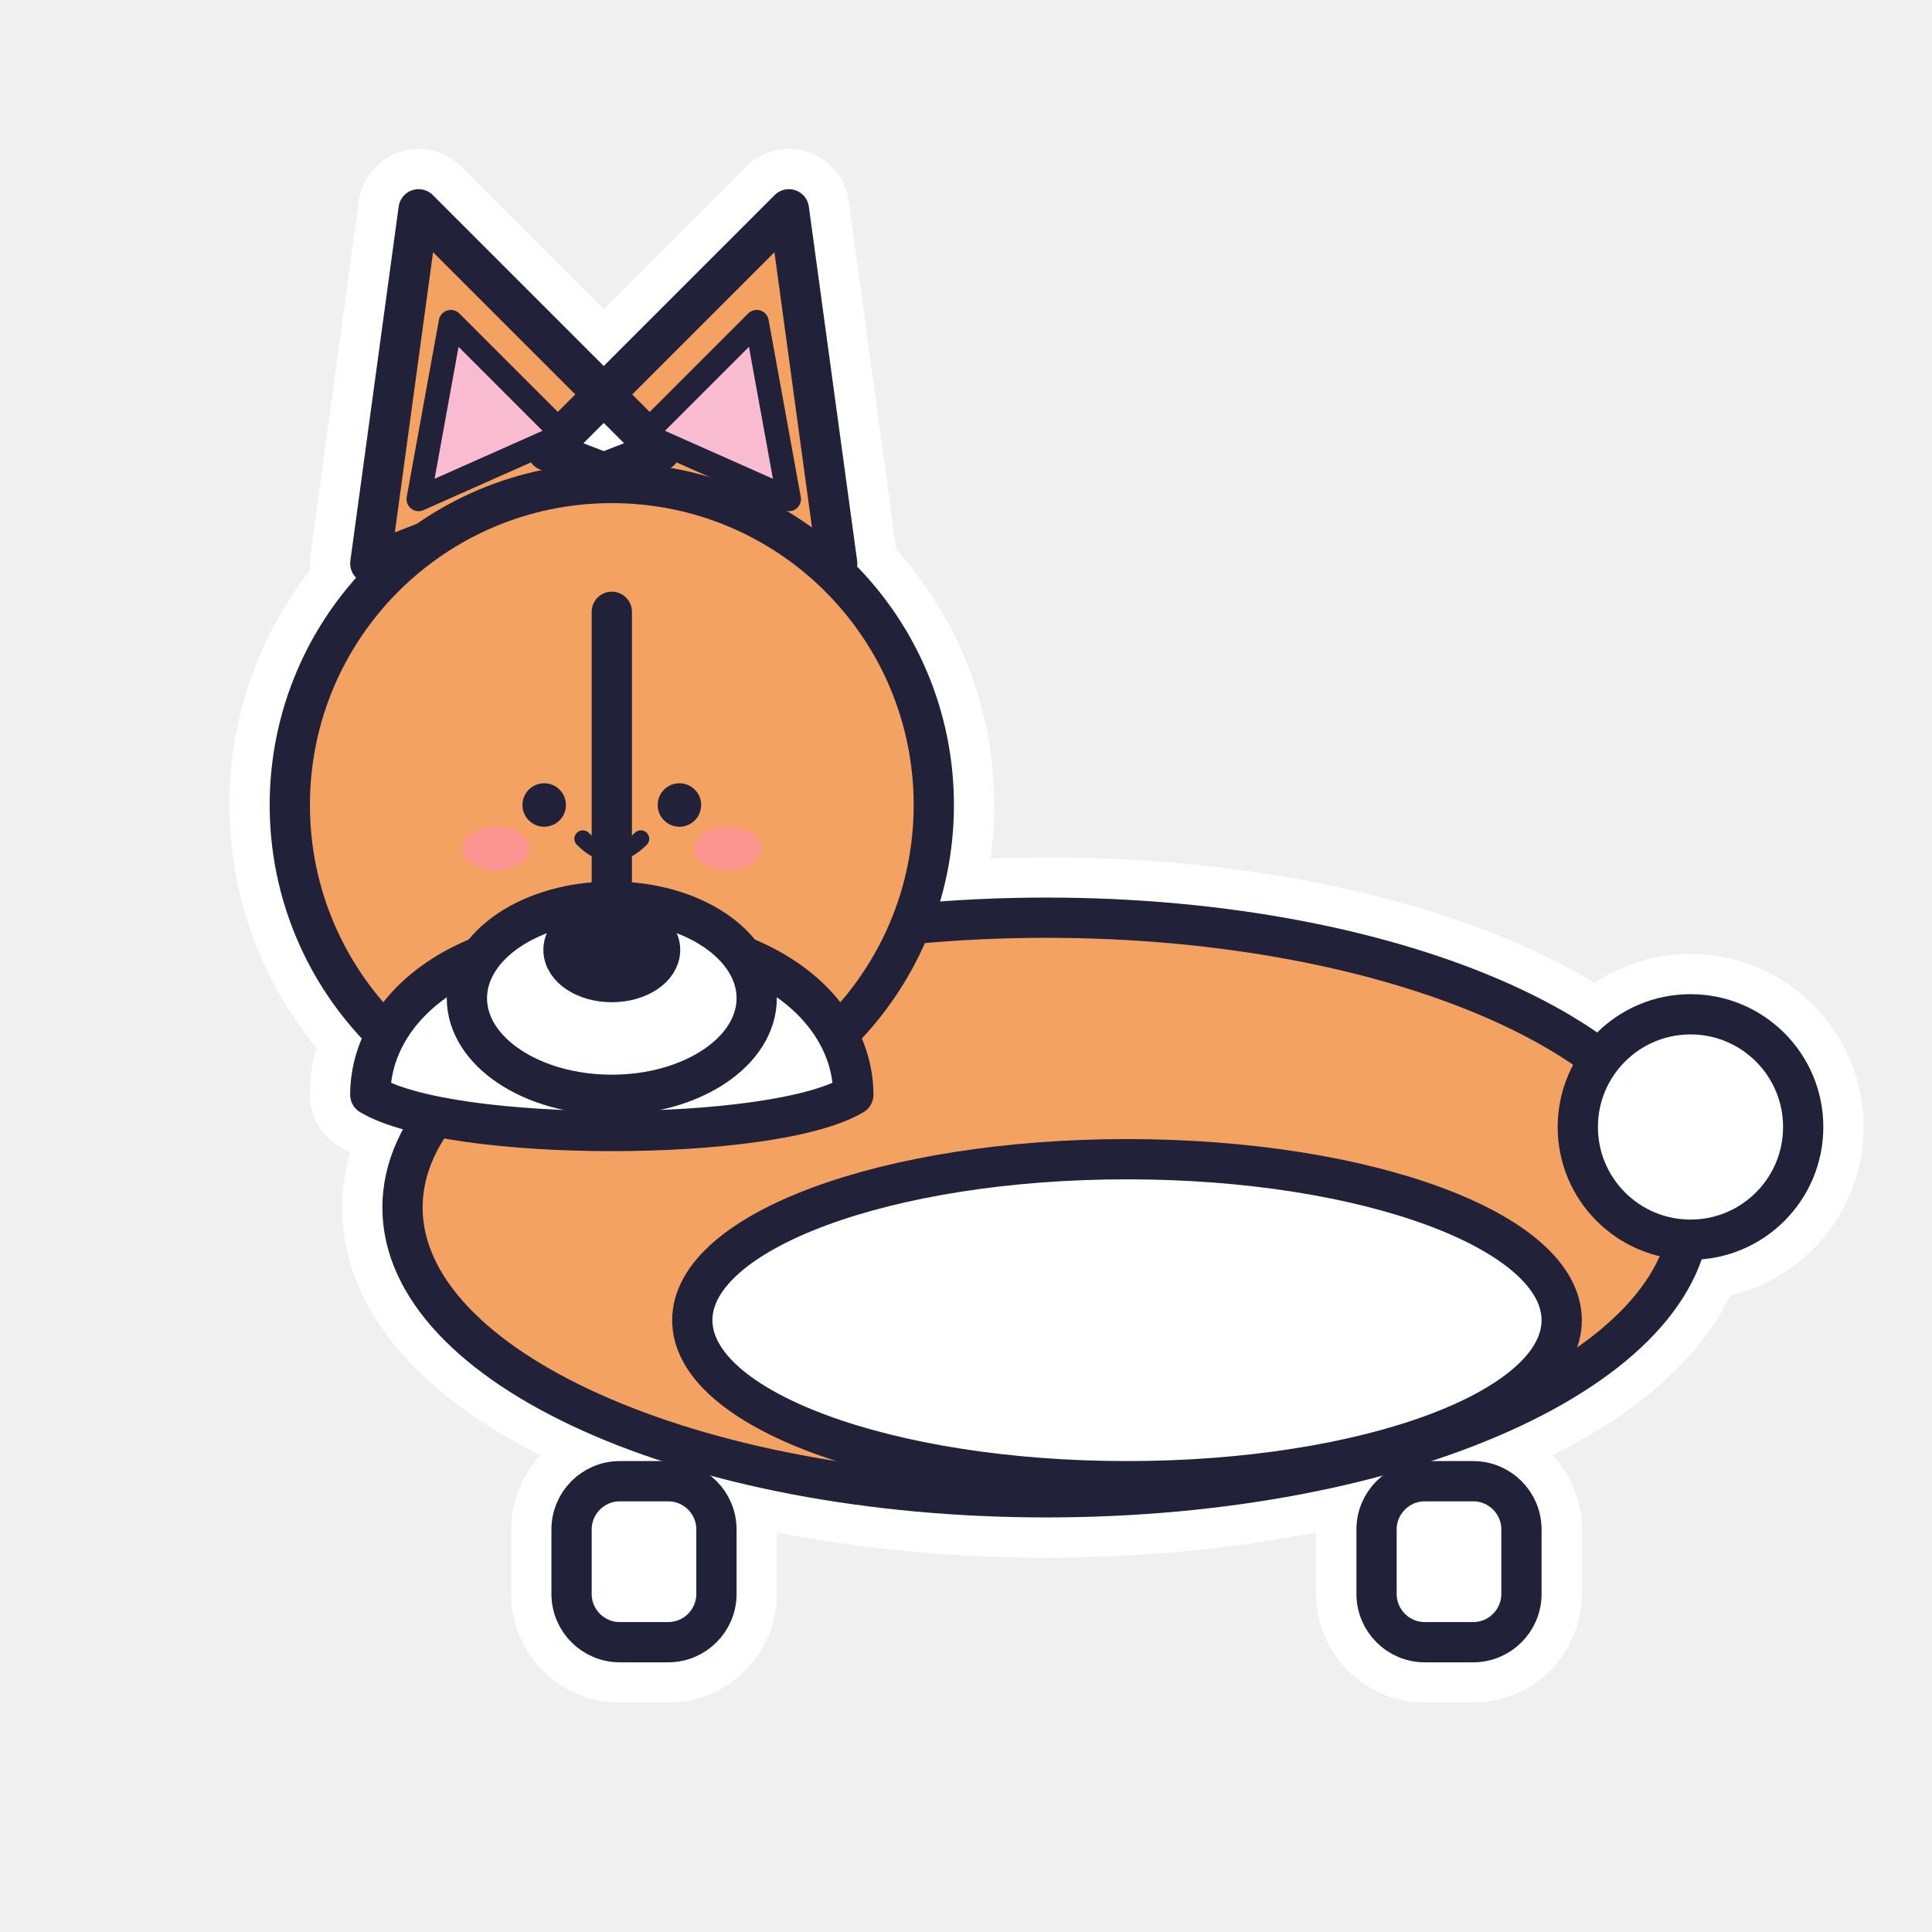
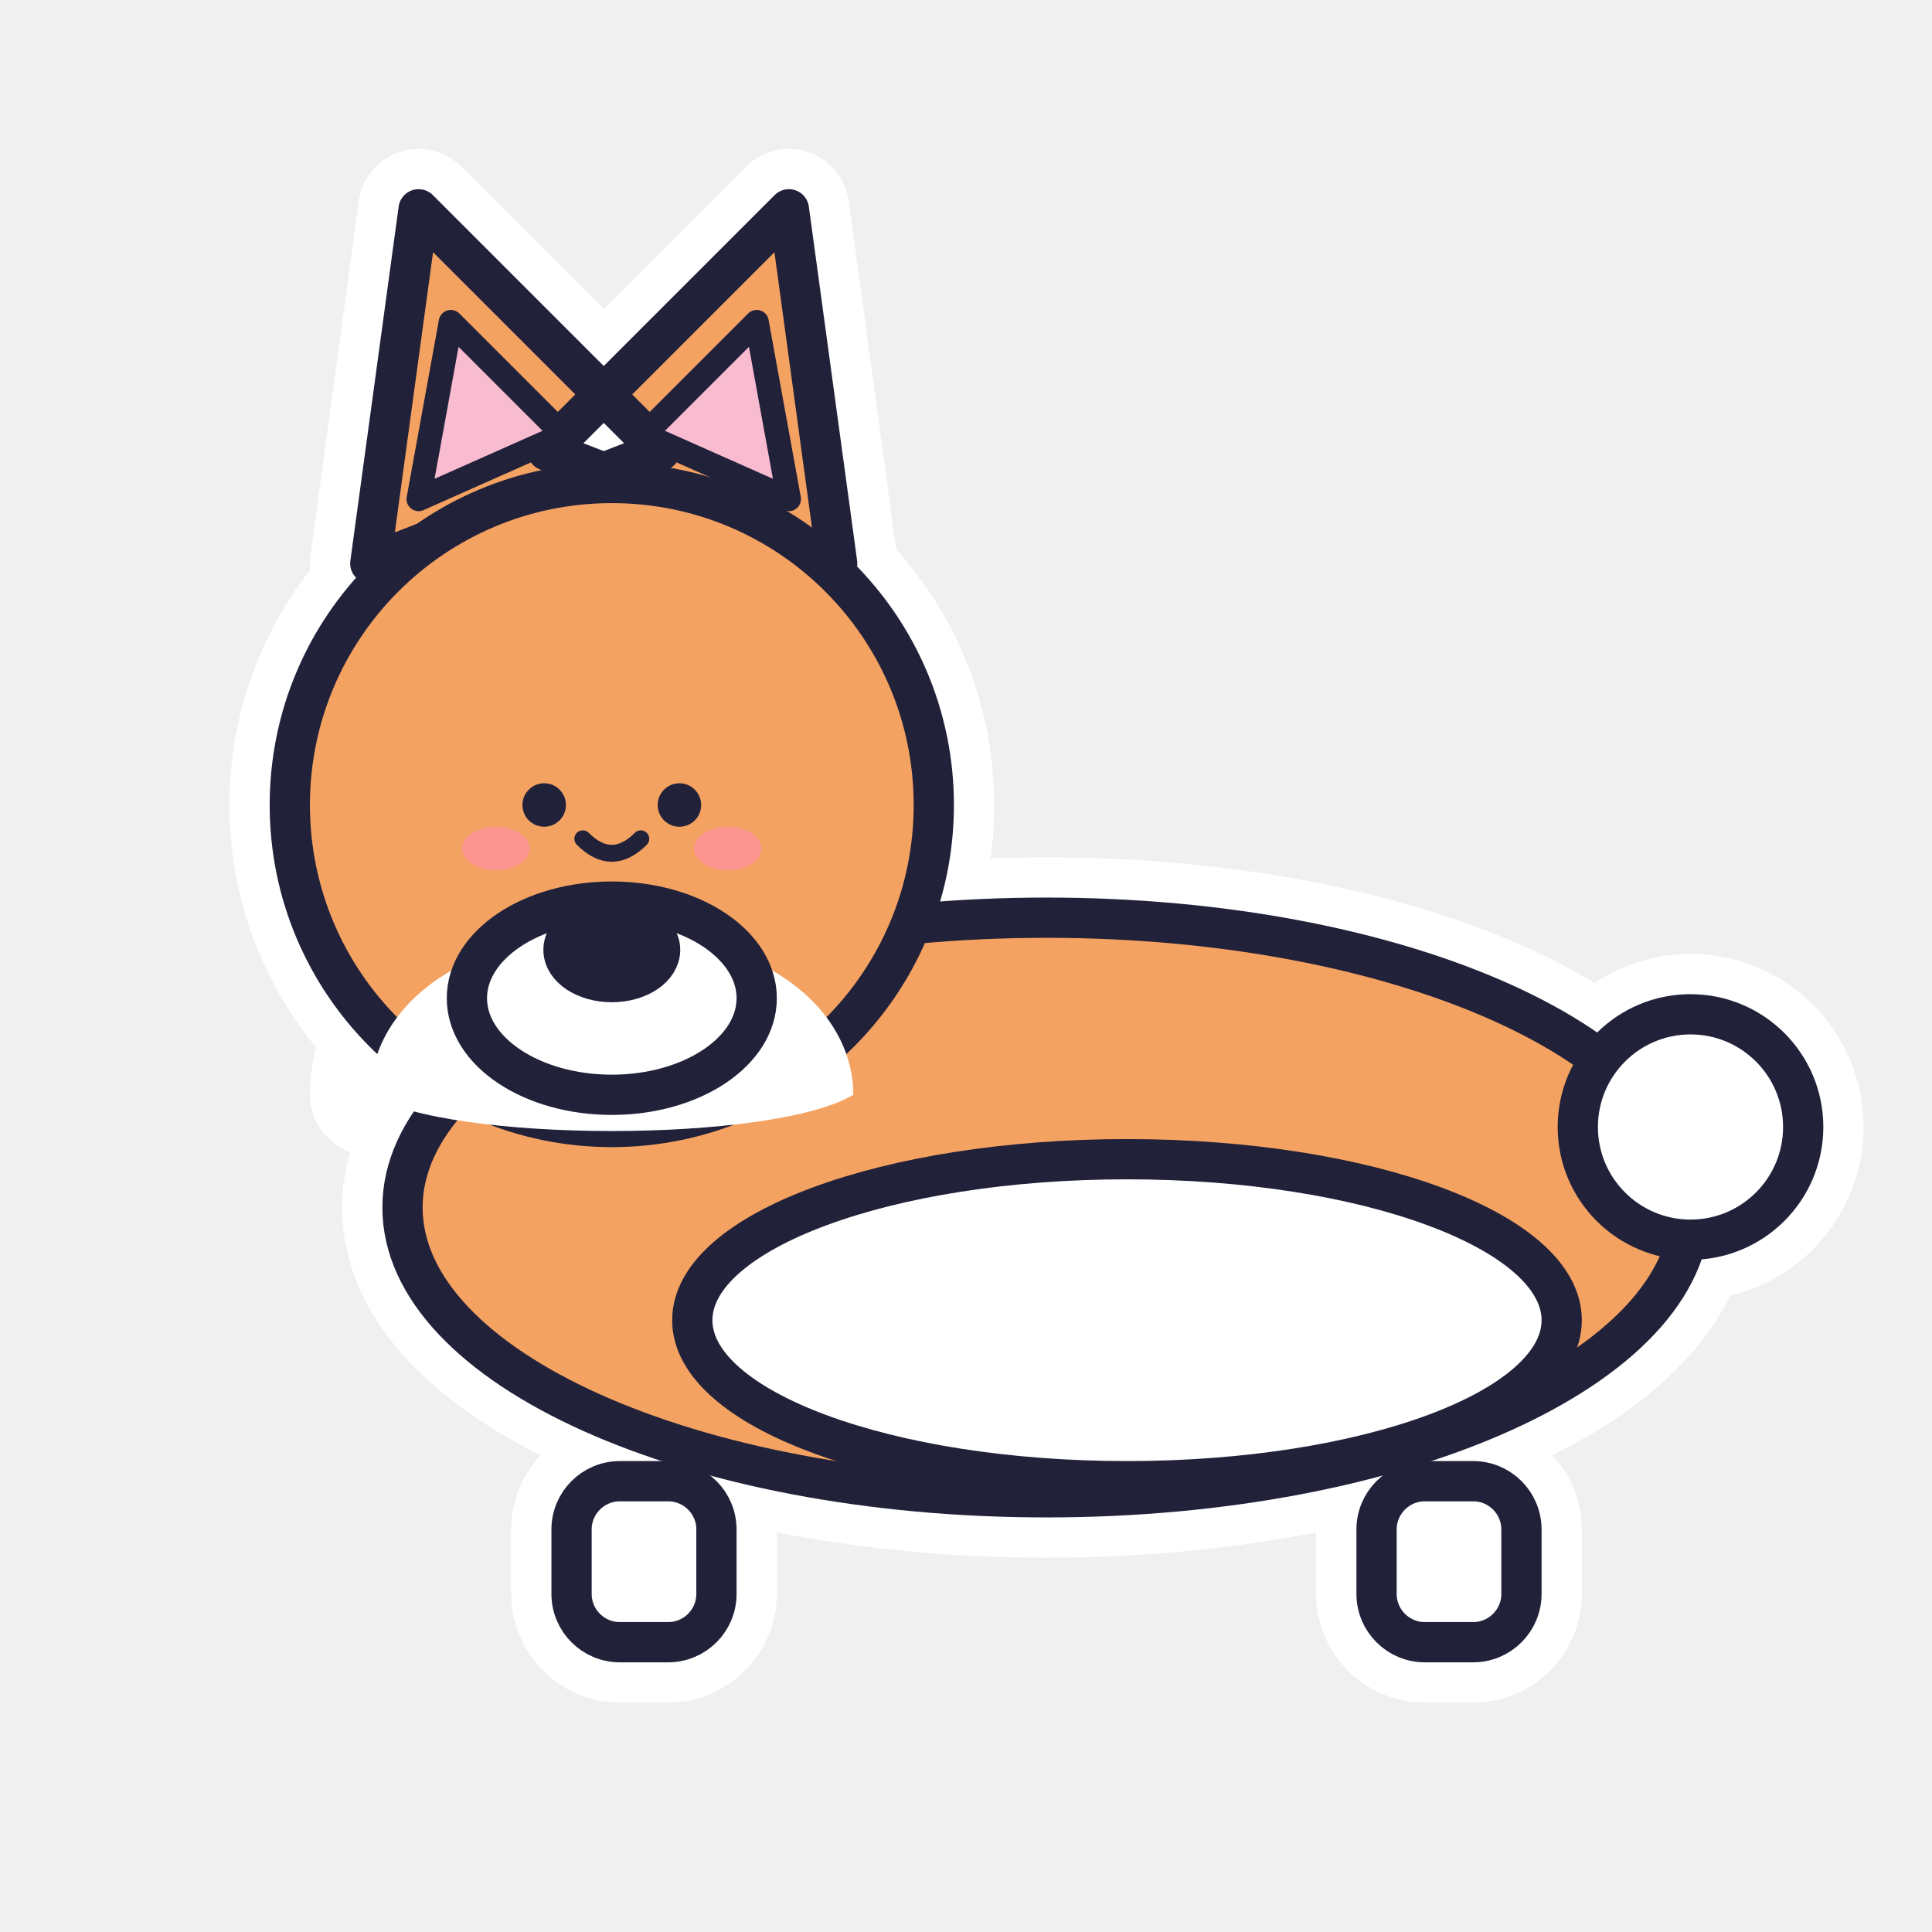
<svg xmlns="http://www.w3.org/2000/svg" viewBox="0 0 240 240" aria-hidden="true">
  <g fill="#fff" stroke="#fff" stroke-width="15" stroke-linejoin="round" stroke-linecap="round">
    <ellipse cx="130" cy="150" rx="80" ry="36" opacity="1" />
    <ellipse cx="140" cy="164" rx="54" ry="20" opacity="1" />
    <rect x="71" y="184" width="18" height="20" rx="6" opacity="1" />
    <rect x="171" y="184" width="18" height="20" rx="6" opacity="1" />
    <circle cx="210" cy="140" r="14" opacity="1" />
    <path d="M46 70l6-44 30 30zM104 70l-6-44-30 30z" opacity="1" />
    <path d="M52 62l4-22 14 14zM98 62l-4-22-14 14z" opacity="1" />
    <circle cx="76" cy="100" r="40" opacity="1" />
    <path d="M76 76v40c-20 0-30 10-30 20 10 6 50 6 60 0 0-10-10-20-30-20z" opacity="1" />
    <ellipse cx="76" cy="124" rx="18" ry="12" opacity="1" />
    <ellipse cx="76" cy="118" rx="6" ry="4" opacity="1" />
  </g>
  <g stroke="#22213A" stroke-width="5" stroke-linejoin="round" stroke-linecap="round">
    <ellipse cx="130" cy="150" rx="80" ry="36" fill="#F4A261" />
    <ellipse cx="140" cy="164" rx="54" ry="20" fill="#FFFFFF" />
    <rect x="71" y="184" width="18" height="20" rx="6" fill="#FFFFFF" />
    <rect x="171" y="184" width="18" height="20" rx="6" fill="#FFFFFF" />
    <circle cx="210" cy="140" r="14" fill="#FFFFFF" />
    <path d="M46 70l6-44 30 30zM104 70l-6-44-30 30z" fill="#F4A261" />
    <path d="M52 62l4-22 14 14zM98 62l-4-22-14 14z" fill="#F8BBD0" stroke-width="3" />
    <circle cx="76" cy="100" r="40" fill="#F4A261" />
-     <path d="M76 76v40c-20 0-30 10-30 20 10 6 50 6 60 0 0-10-10-20-30-20z" fill="#FFFFFF" />
+     <path d="M76 76v40c-20 0-30 10-30 20 10 6 50 6 60 0 0-10-10-20-30-20z" fill="#FFFFFF" stroke="none" />
    <ellipse cx="76" cy="124" rx="18" ry="12" fill="#FFFFFF" />
    <ellipse cx="76" cy="118" rx="6" ry="4" fill="#22213A" />
    <circle class="f" cx="67.6" cy="100" r="2.7" fill="#22213A" stroke="none" />
    <circle class="f" cx="84.4" cy="100" r="2.7" fill="#22213A" stroke="none" />
    <ellipse class="f" cx="61.6" cy="105.4" rx="4.2" ry="2.7" fill="#FF8FA3" stroke="none" opacity=".7" />
    <ellipse class="f" cx="90.4" cy="105.4" rx="4.2" ry="2.7" fill="#FF8FA3" stroke="none" opacity=".7" />
    <path class="f" d="M72.4 104.2q3.6 3.6 7.2 0" fill="none" stroke-width="2.1" />
  </g>
</svg>
